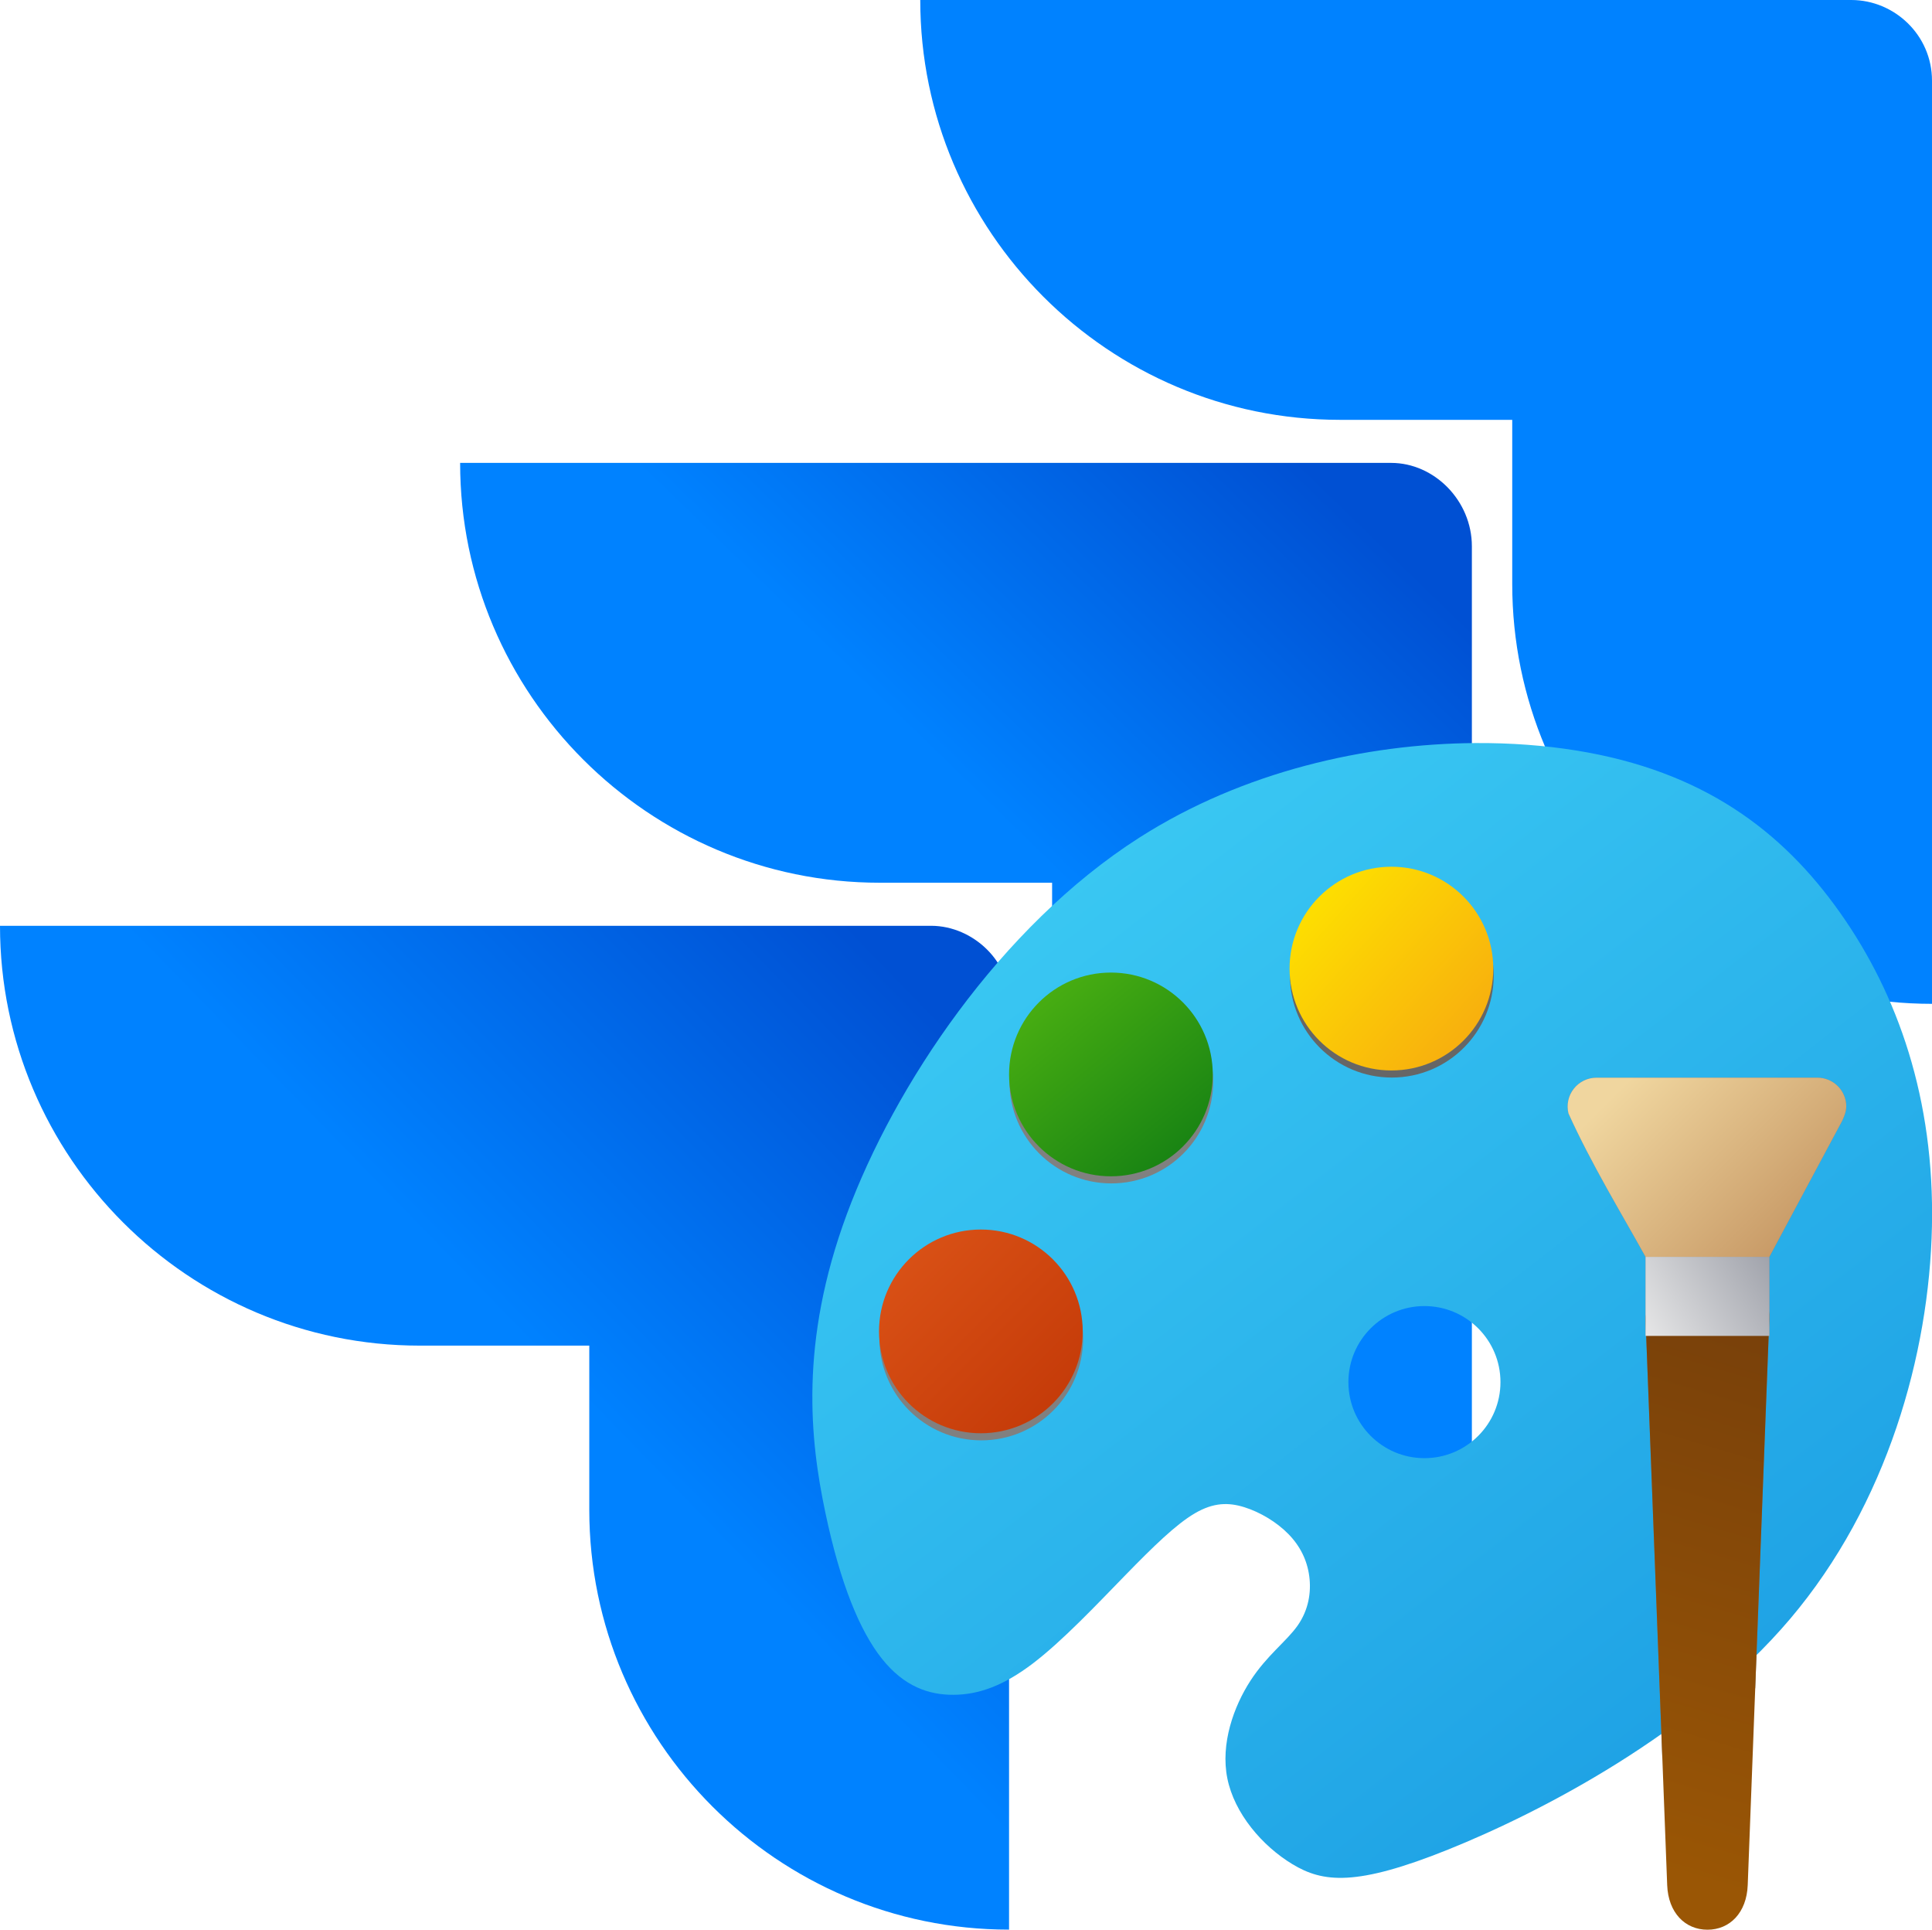
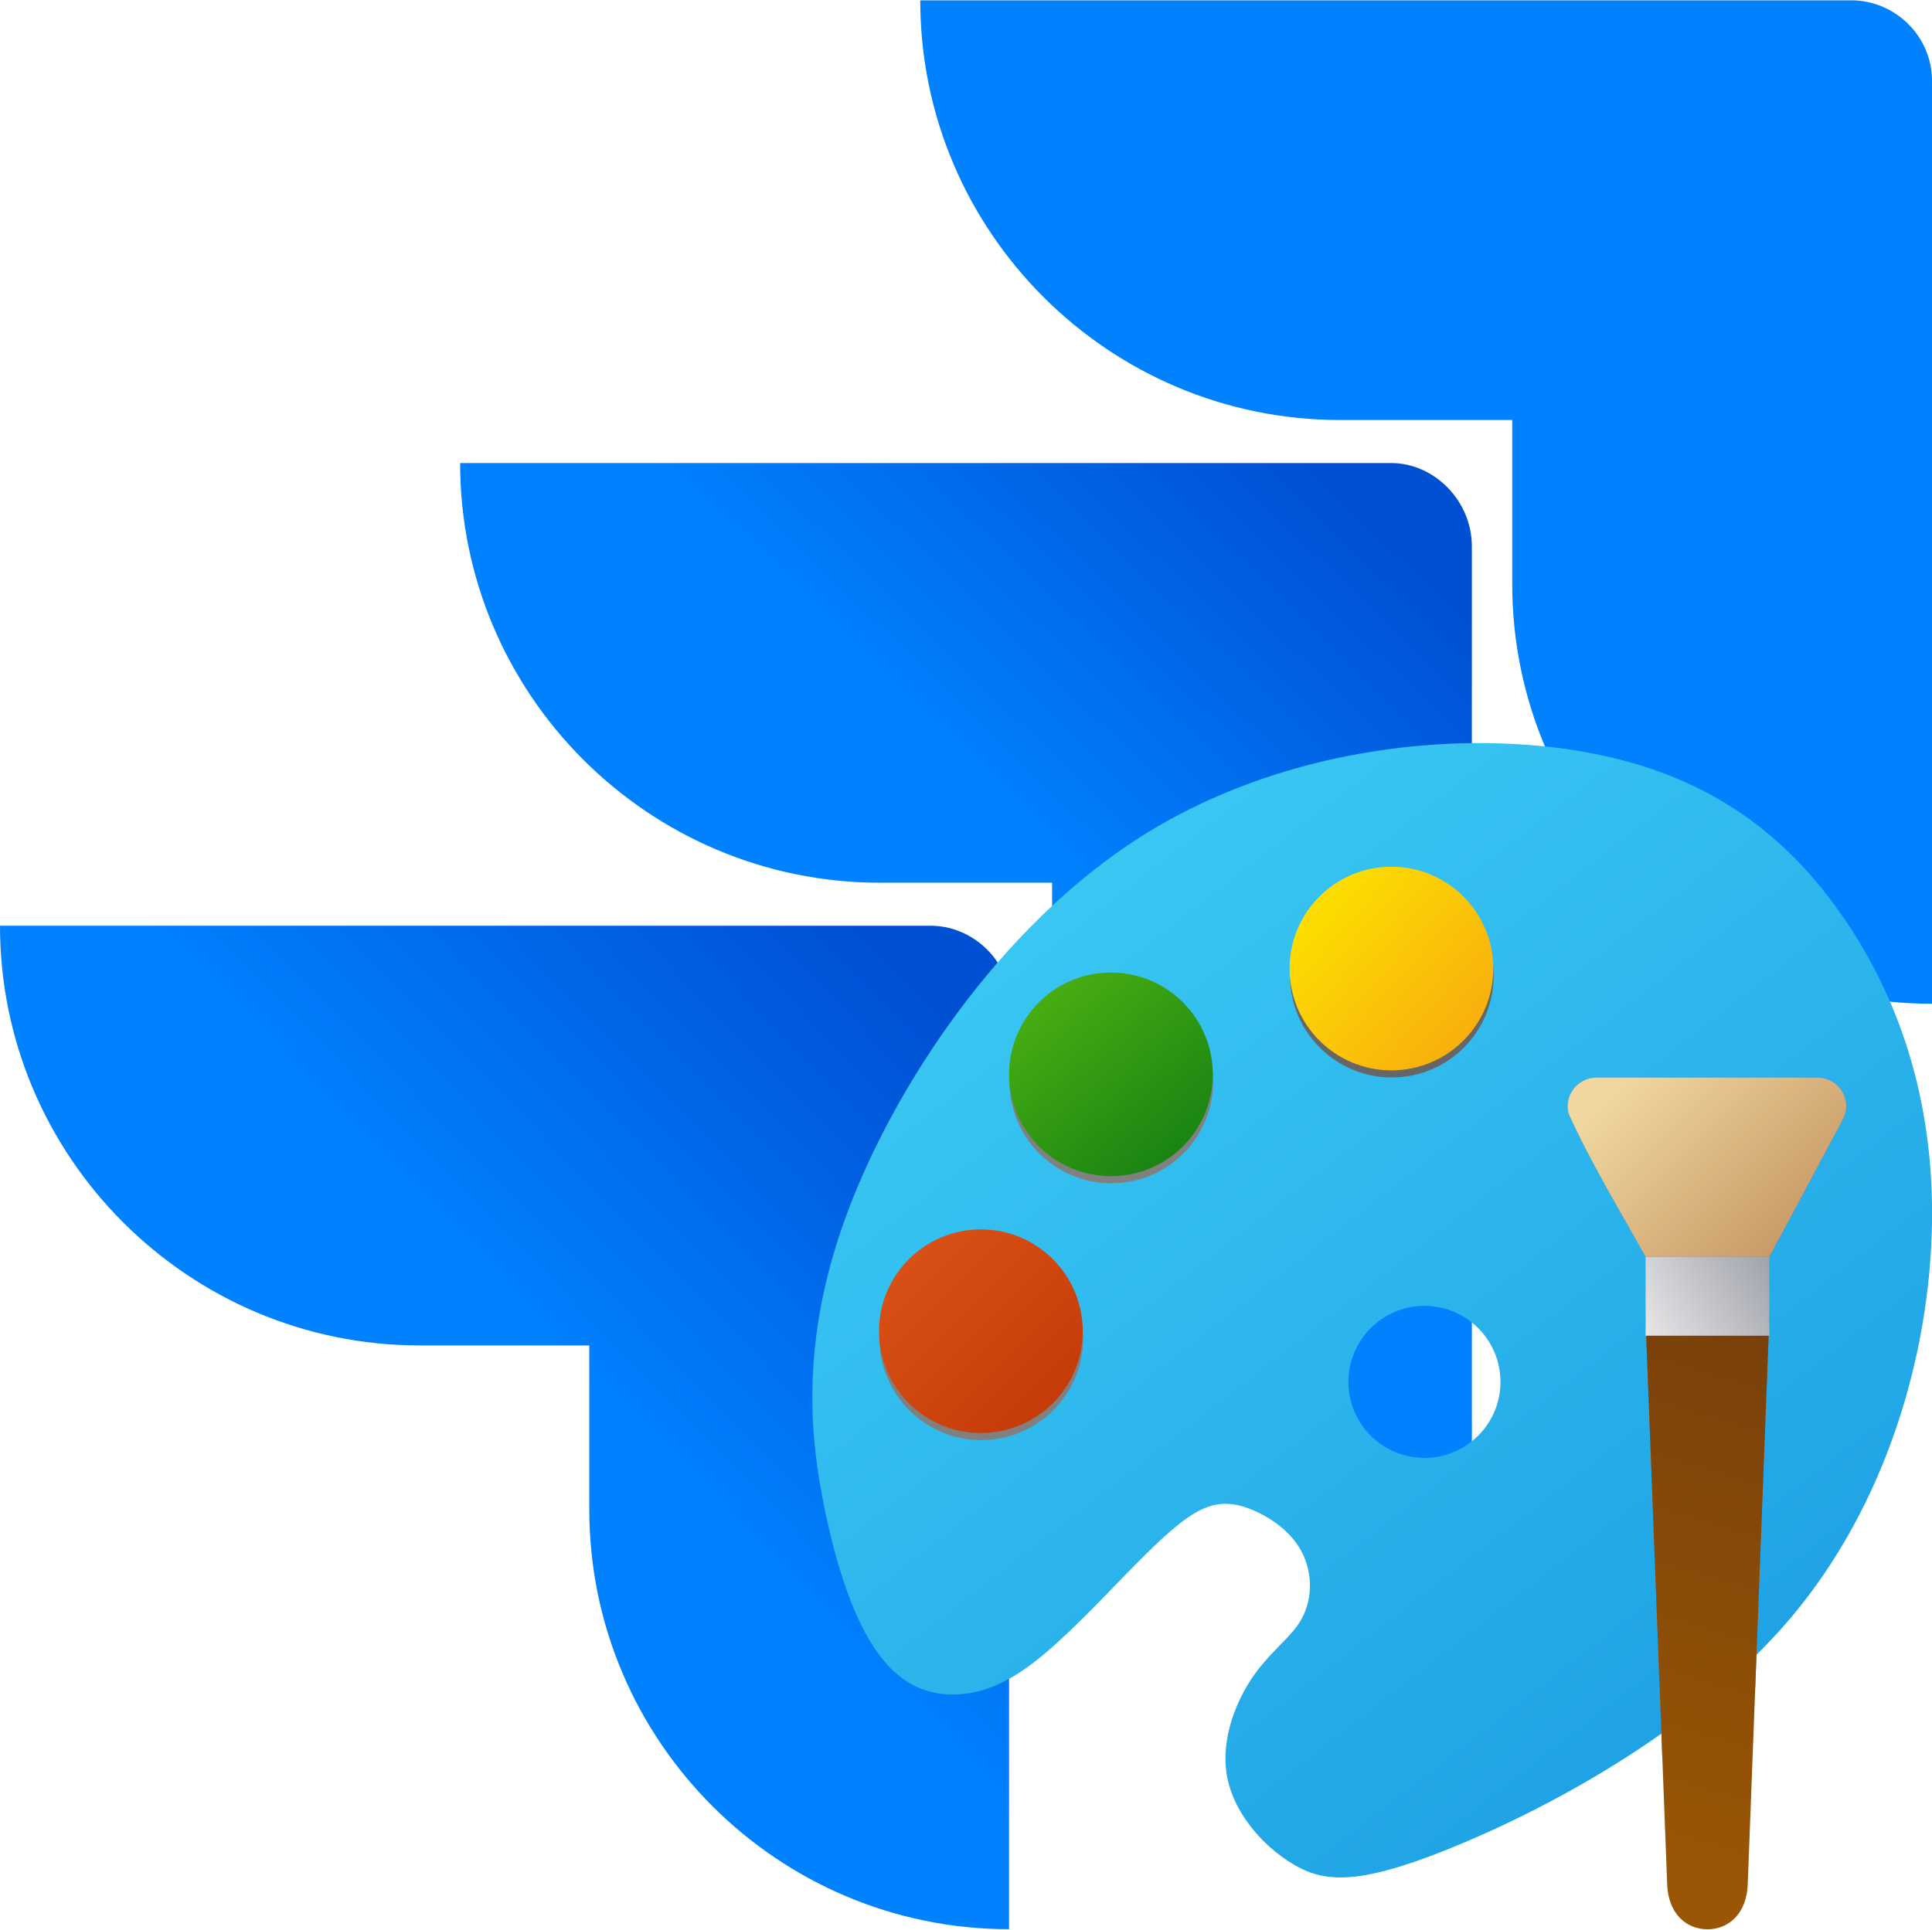
- <svg xmlns="http://www.w3.org/2000/svg" xml:space="preserve" id="Layer_1" width="287.2" height="286.8" x="0" y="0" version="1.1" viewBox="0 0 287.2 286.8">
+ <svg xmlns="http://www.w3.org/2000/svg" xml:space="preserve" id="Layer_1" width="191.47" height="191.27" x="0" y="0" version="1.1" viewBox="0 0 287.2 286.8">
  <style id="style1" type="text/css">
    .st0{fill:#20385b}
    .st3{fill:url(#SVGID_00000160896060327195637080000015721837646796660413_)}
    .st4{fill:#0052cc}
  </style>
  <g id="g17" transform="matrix(4 0 0 4 -108.4 -332.8)">
    <g id="Logo_Lock-up">
      <path id="path5" d="M95.9 83.2H61.3c0 8.6 7 15.6 15.6 15.6h6.4v6.1c0 8.6 7 15.6 15.6 15.6V86.2c0-1.7-1.4-3-3-3z" style="fill:#0082ff" />
      <linearGradient id="SVGID_1_" x1="81.033" x2="66.323" y1="101.527" y2="86.357" gradientTransform="matrix(1 0 0 -1 0 202)" gradientUnits="userSpaceOnUse">
        <stop id="stop5" offset=".18" style="stop-color:#0050d3" />
        <stop id="stop6" offset="1" style="stop-color:#0082ff" />
      </linearGradient>
      <path id="path6" d="M78.8 100.4H44.2c0 8.6 7 15.6 15.6 15.6h6.4v6.2c0 8.6 7 15.6 15.6 15.6v-34.3c0-1.7-1.4-3.1-3-3.1z" style="fill:url(#SVGID_1_)" />
      <linearGradient id="SVGID_00000142868825077026769710000002171626036159817864_" x1="64.897" x2="47.887" y1="84.203" y2="67.653" gradientTransform="matrix(1 0 0 -1 0 202)" gradientUnits="userSpaceOnUse">
        <stop id="stop7" offset=".18" style="stop-color:#0050d3" />
        <stop id="stop8" offset="1" style="stop-color:#0082ff" />
      </linearGradient>
      <path id="path8" d="M61.7 117.6H27.1c0 8.6 7 15.6 15.6 15.6H49v6.1c0 8.6 7 15.6 15.6 15.6v-34.4c.1-1.5-1.3-2.9-2.9-2.9z" style="fill:url(#SVGID_00000142868825077026769710000002171626036159817864_)" />
    </g>
  </g>
  <g id="g18" transform="matrix(.04306 0 0 .04306 115.798 110.438)">
    <g id="g2" transform="translate(2048.007 1958.53) scale(6.1623)">
      <linearGradient id="a" x1="198.047" x2="309.498" y1="93.277" y2="236.801" gradientTransform="translate(-601.29 -296.47) scale(3.7795)" gradientUnits="userSpaceOnUse">
        <stop id="stop1" offset="0%" stop-color="#3ac8f3" />
        <stop id="stop2" offset="100%" stop-color="#1b9de3" />
      </linearGradient>
      <path id="path2" fill="url(#a)" d="M371.125.01C310.532.45 241.557 15.667 183.094 53.043 105.142 102.877 45.882 192.106 19.28 263.996c-26.6 71.89-20.541 126.44-12.039 166.846 8.502 40.406 19.446 66.67 31.82 82.158 12.375 15.489 26.181 20.202 40.07 20.117 13.89-.084 27.863-4.967 44.446-17.594 16.583-12.626 35.776-32.997 51.686-49.328 15.91-16.33 28.537-28.62 39.06-34.765 10.523-6.146 18.94-6.146 27.78-3.367 8.839 2.778 18.098 8.333 24.664 15.068 6.565 6.735 10.439 14.647 11.617 23.57 1.178 8.923-.338 18.855-6.567 27.694-6.229 8.838-17.171 16.583-26.431 30.894-9.26 14.311-16.838 35.187-12.881 54.717 3.957 19.53 19.447 37.713 36.451 47.982 17.005 10.27 35.523 12.627 87.377-8.25 51.854-20.876 137.043-64.986 191.424-129.13 54.38-64.145 77.949-148.323 79.465-219.708 1.515-71.384-19.023-129.972-51.516-175.935-32.493-45.963-76.94-79.297-147.482-90.746-17.636-2.863-36.902-4.356-57.1-4.21Zm-28.219 315.36a42.594 42.594 0 0 1 42.594 42.593 42.594 42.594 0 0 1-42.594 42.596 42.594 42.594 0 0 1-42.594-42.596 42.594 42.594 0 0 1 42.594-42.594z" style="fill:url(#a)" transform="translate(-313.65 -317.825)" />
    </g>
    <path id="path3" fill="gray" d="M273.187 128.038a4.273 4.273 0 0 0-4.158 5.293c3.394 7.507 7.924 14.924 11.428 21.257h18.35l10.319-19.276c.561-.976 1.065-2.059 1.08-2.991a4.273 4.273 0 0 0-4.282-4.283zm7.27 26.55v9.061a2.555 2.555 0 0 0-.001.215v2.442h.093l2.387 62.378c4.696-3.019 9.383-6.412 13.776-10.168l1.99-52.21h.105v-11.717z" transform="translate(-3540.288 -1826.915) scale(23.2904)" />
    <g id="g4" transform="translate(3205.268 2956.458) scale(6.1623)">
      <linearGradient id="b" x1="1179.858" x2="1089.955" y1="633.366" y2="935.401" gradientUnits="userSpaceOnUse">
        <stop id="stop3" offset="0%" stop-color="#78400a" />
        <stop id="stop4" offset="100%" stop-color="#9a5605" />
      </linearGradient>
      <path id="path4" fill="url(#b)" d="M1106.794 591.31c-12.497 0-47.396 12.507-46.803 28.018l12.122 316.843c.594 15.511 10.062 24.99 22.559 24.99 12.497 0 21.965-9.479 22.556-24.99l12.078-316.798c.591-15.511-10.016-28.062-22.512-28.062z" style="fill:url(#b)" transform="translate(-1094.657 -776.235)" />
    </g>
    <g id="g6" transform="translate(3205.357 1909.96) scale(23.2904)">
      <linearGradient id="c" x1="279.831" x2="303.618" y1="168.914" y2="154.482" gradientTransform="translate(-289.632 -160.447)" gradientUnits="userSpaceOnUse">
        <stop id="stop5-3" offset="0%" stop-color="#ececec" />
        <stop id="stop6-1" offset="100%" stop-color="#9396a0" />
      </linearGradient>
      <rect id="rect6" width="18.35" height="11.717" x="-9.175" y="-5.859" fill="url(#c)" rx="0" ry="0" style="fill:url(#c)" />
    </g>
    <g id="g8" transform="translate(3203.587 1464.327) scale(6.1623)">
      <linearGradient id="d" x1="1053.589" x2="1154.604" y1="481.843" y2="582.858" gradientUnits="userSpaceOnUse">
        <stop id="stop7-8" offset="0%" stop-color="#f0d69f" />
        <stop id="stop8-3" offset="100%" stop-color="#c39360" />
      </linearGradient>
      <path id="path8-6" fill="url(#d)" d="M1032.518 483.924a16.149 16.149 0 0 0-15.717 20.006c12.831 28.37 29.949 56.404 43.193 80.34h69.354l39.003-72.855c2.122-3.689 4.024-7.78 4.083-11.306a16.15 16.15 0 0 0-16.186-16.185z" style="fill:url(#d)" transform="translate(-1094.384 -534.097)" />
    </g>
    <circle id="circle8" cx="0" cy="0" r="15.097" fill="gray" transform="translate(698.38 2055.309) scale(23.2904)" />
    <g id="g10" transform="translate(696.981 2030.809) scale(23.2904)">
      <linearGradient id="e" x1="172.122" x2="200.185" y1="151.275" y2="179.338" gradientTransform="translate(-185.243 -165.636)" gradientUnits="userSpaceOnUse">
        <stop id="stop9" offset="0%" stop-color="#db5317" />
        <stop id="stop10" offset="100%" stop-color="#c23807" />
      </linearGradient>
      <circle id="circle10" cx="0" cy="0" r="15.097" fill="url(#e)" style="fill:url(#e)" />
    </g>
    <circle id="circle11" cx="0" cy="0" r="15.097" fill="gray" transform="translate(1147.347 1168.378) scale(23.2904)" />
    <g id="g12" transform="translate(1145.948 1143.877) scale(23.2904)">
      <linearGradient id="f" x1="193.77" x2="216.756" y1="110.115" y2="138.178" gradientTransform="translate(-204.52 -127.555)" gradientUnits="userSpaceOnUse">
        <stop id="stop11" offset="0%" stop-color="#4fb412" />
        <stop id="stop12" offset="100%" stop-color="#188313" />
      </linearGradient>
      <circle id="circle12" cx="0" cy="0" r="15.097" fill="url(#f)" style="fill:url(#f)" />
    </g>
    <circle id="circle13" cx="0" cy="0" r="15.097" fill="#666" transform="translate(2115.709 803.041) scale(23.2904)" />
    <g id="g14" transform="translate(2114.31 778.541) scale(23.2904)">
      <linearGradient id="g" x1="235.197" x2="260.588" y1="102.899" y2="125.617" gradientTransform="translate(-246.097 -111.868)" gradientUnits="userSpaceOnUse">
        <stop id="stop13" offset="0%" stop-color="#fddd01" />
        <stop id="stop14" offset="100%" stop-color="#f7a810" />
      </linearGradient>
      <circle id="circle14" cx="0" cy="0" r="15.097" fill="url(#g)" style="fill:url(#g)" />
    </g>
  </g>
</svg>
